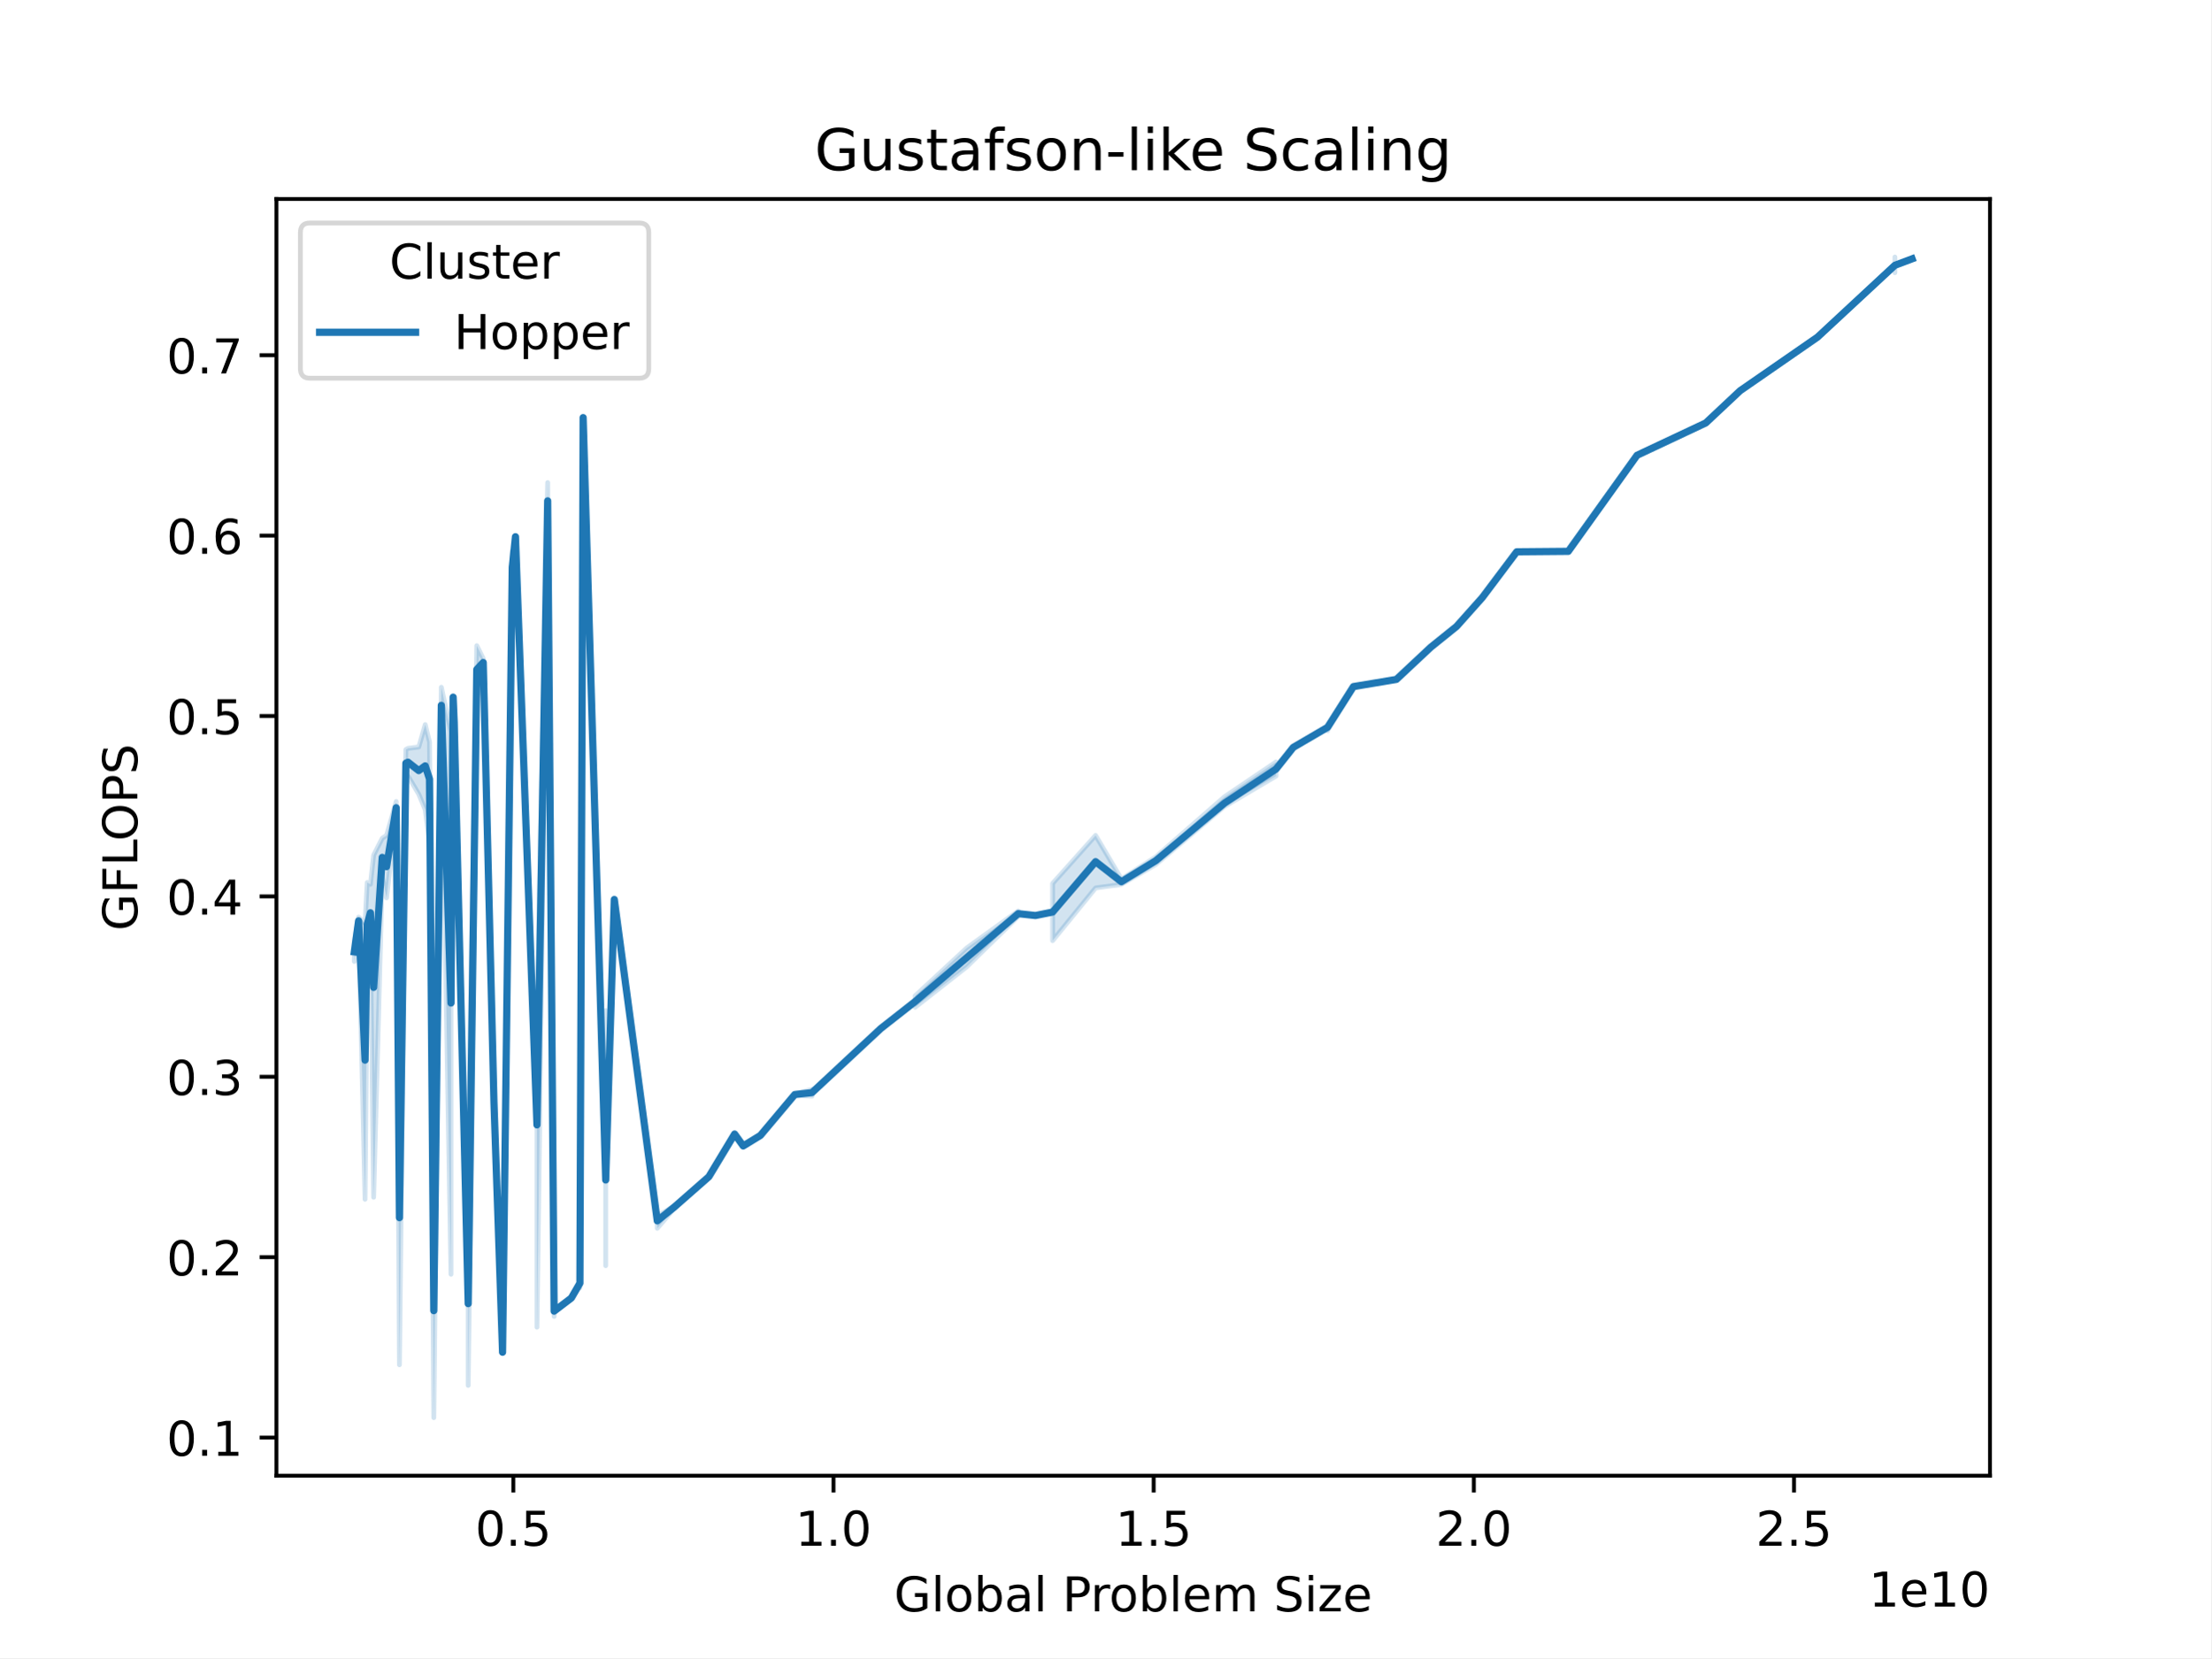
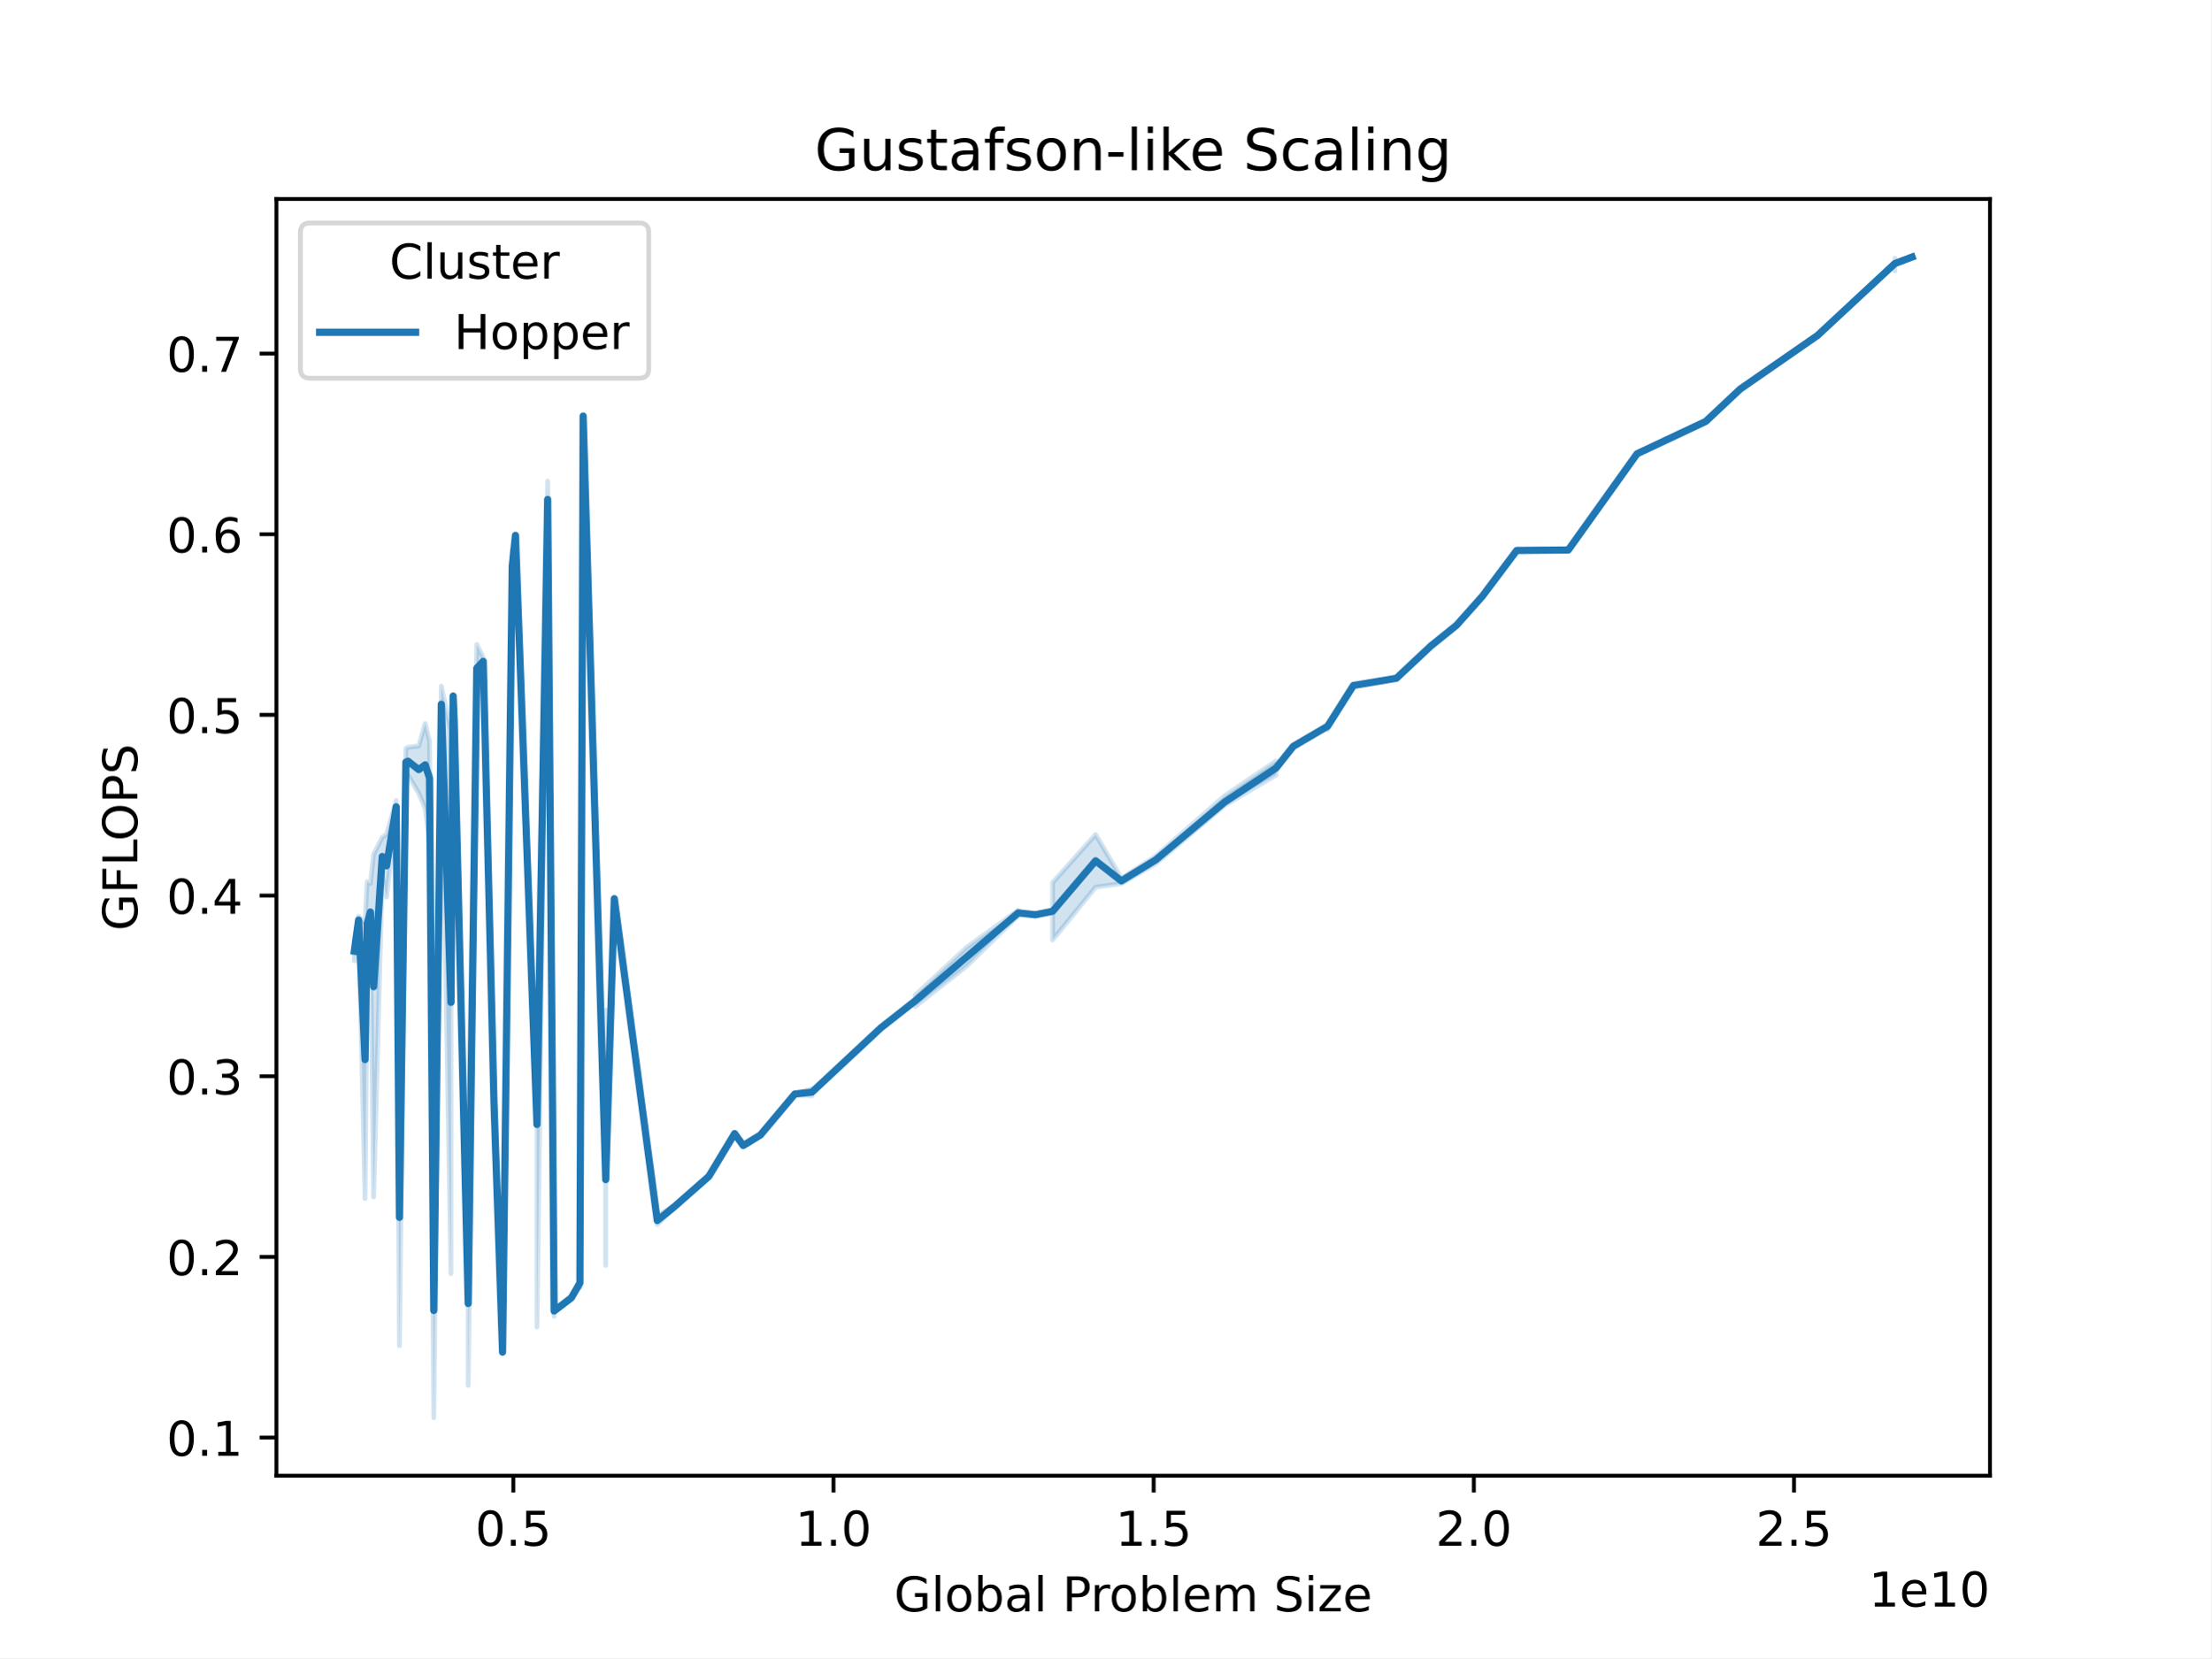
<svg xmlns="http://www.w3.org/2000/svg" xmlns:xlink="http://www.w3.org/1999/xlink" width="460.8pt" height="345.6pt" viewBox="0 0 460.8 345.6" version="1.1">
  <defs>
    <style type="text/css">*{stroke-linejoin: round; stroke-linecap: butt}</style>
  </defs>
  <g id="figure_1">
    <g id="patch_1">
      <path d="M 0 345.6  L 460.8 345.6  L 460.8 0  L 0 0  z " style="fill: #ffffff" />
    </g>
    <g id="axes_1">
      <g id="patch_2">
        <path d="M 57.6 307.584  L 414.72 307.584  L 414.72 41.472  L 57.6 41.472  z " style="fill: #ffffff" />
      </g>
      <g id="PolyCollection_1">
-         <path d="M 73.833 196.415  L 73.833 200.394  L 74.728 192.706  L 76.072 249.976  L 76.52 203.042  L 77.191 196.21  L 77.863 249.546  L 79.654 182.811  L 80.55 187.137  L 82.565 169.666  L 83.237 284.464  L 84.58 162.984  L 85.028 161.759  L 87.267 165.538  L 88.61 168.766  L 89.506 175.615  L 90.401 295.488  L 91.969 150.775  L 93.984 265.597  L 93.984 152.588  L 93.984 152.588  L 91.969 143.237  L 90.401 250.877  L 89.506 154.646  L 88.61 151.024  L 87.267 155.697  L 85.028 155.972  L 84.58 156.225  L 83.237 219.379  L 82.565 167.052  L 80.55 174.141  L 79.654 174.713  L 77.863 178.232  L 77.191 184.301  L 76.52 183.948  L 76.072 192.428  L 74.728 191.152  L 73.833 196.415  z " clip-path="url(#p937162f4b6)" style="fill: #1f77b4; fill-opacity: 0.2; stroke: #1f77b4; stroke-opacity: 0.2" />
-         <path d="M 97.566 238.352  L 97.566 288.769  L 99.357 145.622  L 100.701 138.901  L 100.701 137.264  L 100.701 137.264  L 99.357 134.578  L 97.566 238.352  z " clip-path="url(#p937162f4b6)" style="fill: #1f77b4; fill-opacity: 0.2; stroke: #1f77b4; stroke-opacity: 0.2" />
-         <path d="M 104.731 281.649  L 104.731 282.131  L 106.746 121.611  L 106.746 114.889  L 106.746 114.889  L 104.731 281.649  z " clip-path="url(#p937162f4b6)" style="fill: #1f77b4; fill-opacity: 0.2; stroke: #1f77b4; stroke-opacity: 0.2" />
-         <path d="M 111.896 213.106  L 111.896 276.628  L 114.135 108.202  L 115.478 274.396  L 115.478 272.637  L 115.478 272.637  L 114.135 100.578  L 111.896 213.106  z " clip-path="url(#p937162f4b6)" style="fill: #1f77b4; fill-opacity: 0.2; stroke: #1f77b4; stroke-opacity: 0.2" />
-         <path d="M 120.852 266.441  L 120.852 268.447  L 120.852 266.441  L 120.852 266.441  z " clip-path="url(#p937162f4b6)" style="fill: #1f77b4; fill-opacity: 0.2; stroke: #1f77b4; stroke-opacity: 0.2" />
-         <path d="M 126.225 210.643  L 126.225 263.807  L 126.225 210.643  L 126.225 210.643  z " clip-path="url(#p937162f4b6)" style="fill: #1f77b4; fill-opacity: 0.2; stroke: #1f77b4; stroke-opacity: 0.2" />
-         <path d="M 136.972 253.467  L 136.972 256.016  L 140.555 251.814  L 147.72 245.361  L 147.72 245.185  L 147.72 245.185  L 140.555 251.314  L 136.972 253.467  z " clip-path="url(#p937162f4b6)" style="fill: #1f77b4; fill-opacity: 0.2; stroke: #1f77b4; stroke-opacity: 0.2" />
-         <path d="M 154.884 238.673  L 154.884 239.036  L 154.884 238.673  L 154.884 238.673  z " clip-path="url(#p937162f4b6)" style="fill: #1f77b4; fill-opacity: 0.2; stroke: #1f77b4; stroke-opacity: 0.2" />
-         <path d="M 165.632 227.981  L 165.632 228.293  L 169.214 228.492  L 169.214 227.068  L 169.214 227.068  L 165.632 227.981  z " clip-path="url(#p937162f4b6)" style="fill: #1f77b4; fill-opacity: 0.2; stroke: #1f77b4; stroke-opacity: 0.2" />
-         <path d="M 190.708 207.572  L 190.708 209.948  L 201.456 201.525  L 212.203 191.007  L 212.203 189.862  L 212.203 189.862  L 201.456 197.602  L 190.708 207.572  z " clip-path="url(#p937162f4b6)" style="fill: #1f77b4; fill-opacity: 0.2; stroke: #1f77b4; stroke-opacity: 0.2" />
-         <path d="M 219.368 184.135  L 219.368 196.066  L 228.324 185.07  L 233.697 184.347  L 240.862 180.189  L 255.191 168.09  L 265.939 161.751  L 265.939 158.813  L 265.939 158.813  L 255.191 166.073  L 240.862 178.612  L 233.697 183.211  L 228.324 174.126  L 219.368 184.135  z " clip-path="url(#p937162f4b6)" style="fill: #1f77b4; fill-opacity: 0.2; stroke: #1f77b4; stroke-opacity: 0.2" />
-         <path d="M 276.686 151.118  L 276.686 152.337  L 276.686 151.118  L 276.686 151.118  z " clip-path="url(#p937162f4b6)" style="fill: #1f77b4; fill-opacity: 0.2; stroke: #1f77b4; stroke-opacity: 0.2" />
-         <path d="M 394.905 53.568  L 394.905 56.839  L 394.905 53.568  L 394.905 53.568  z " clip-path="url(#p937162f4b6)" style="fill: #1f77b4; fill-opacity: 0.2; stroke: #1f77b4; stroke-opacity: 0.2" />
+         <path d="M 73.833 196.262  L 73.833 200.247  L 74.728 192.547  L 76.072 249.817  L 76.52 202.899  L 77.191 196.057  L 77.863 249.474  L 79.654 182.637  L 80.55 186.97  L 82.565 169.472  L 83.237 280.492  L 84.58 162.78  L 85.028 161.552  L 87.267 165.337  L 88.61 168.57  L 89.506 175.429  L 90.401 295.488  L 91.969 150.552  L 93.984 265.488  L 93.984 152.368  L 93.984 152.368  L 91.969 143.002  L 90.401 250.808  L 89.506 154.429  L 88.61 150.801  L 87.267 155.481  L 85.028 155.756  L 84.58 156.011  L 83.237 217.171  L 82.565 166.853  L 80.55 173.953  L 79.654 174.526  L 77.863 178.051  L 77.191 184.129  L 76.52 183.775  L 76.072 192.273  L 74.728 190.991  L 73.833 196.262  z " clip-path="url(#pe0aa3a42c4)" style="fill: #1f77b4; fill-opacity: 0.2; stroke: #1f77b4; stroke-opacity: 0.2" />
+         <path d="M 97.566 238.264  L 97.566 288.758  L 99.357 145.39  L 100.701 138.659  L 100.701 137.02  L 100.701 137.02  L 99.357 134.33  L 97.566 238.264  z " clip-path="url(#pe0aa3a42c4)" style="fill: #1f77b4; fill-opacity: 0.2; stroke: #1f77b4; stroke-opacity: 0.2" />
+         <path d="M 104.731 281.632  L 104.731 282.111  L 106.746 121.343  L 106.746 114.609  L 106.746 114.609  L 104.731 281.632  z " clip-path="url(#pe0aa3a42c4)" style="fill: #1f77b4; fill-opacity: 0.2; stroke: #1f77b4; stroke-opacity: 0.2" />
+         <path d="M 111.896 212.979  L 111.896 276.599  L 114.135 107.913  L 115.478 274.363  L 115.478 272.601  L 115.478 272.601  L 114.135 100.276  L 111.896 212.979  z " clip-path="url(#pe0aa3a42c4)" style="fill: #1f77b4; fill-opacity: 0.2; stroke: #1f77b4; stroke-opacity: 0.2" />
+         <path d="M 120.852 266.396  L 120.852 268.405  L 120.852 266.396  L 120.852 266.396  z " clip-path="url(#pe0aa3a42c4)" style="fill: #1f77b4; fill-opacity: 0.2; stroke: #1f77b4; stroke-opacity: 0.2" />
+         <path d="M 126.225 210.512  L 126.225 263.758  L 126.225 210.512  L 126.225 210.512  z " clip-path="url(#pe0aa3a42c4)" style="fill: #1f77b4; fill-opacity: 0.2; stroke: #1f77b4; stroke-opacity: 0.2" />
+         <path d="M 136.972 253.402  L 136.972 255.249  L 140.555 251.747  L 147.72 245.283  L 147.72 245.107  L 147.72 245.107  L 140.555 251.246  L 136.972 253.402  z " clip-path="url(#pe0aa3a42c4)" style="fill: #1f77b4; fill-opacity: 0.2; stroke: #1f77b4; stroke-opacity: 0.2" />
+         <path d="M 154.884 238.585  L 154.884 238.949  L 154.884 238.585  L 154.884 238.585  z " clip-path="url(#pe0aa3a42c4)" style="fill: #1f77b4; fill-opacity: 0.2; stroke: #1f77b4; stroke-opacity: 0.2" />
+         <path d="M 165.632 227.876  L 165.632 228.189  L 169.214 228.415  L 169.214 226.939  L 169.214 226.939  L 165.632 227.876  z " clip-path="url(#pe0aa3a42c4)" style="fill: #1f77b4; fill-opacity: 0.2; stroke: #1f77b4; stroke-opacity: 0.2" />
+         <path d="M 190.708 207.436  L 190.708 209.816  L 201.456 201.379  L 212.203 190.845  L 212.203 189.699  L 212.203 189.699  L 201.456 197.451  L 190.708 207.436  z " clip-path="url(#pe0aa3a42c4)" style="fill: #1f77b4; fill-opacity: 0.2; stroke: #1f77b4; stroke-opacity: 0.2" />
+         <path d="M 219.368 183.963  L 219.368 195.913  L 228.324 184.899  L 233.697 184.175  L 240.862 180.011  L 255.191 167.893  L 265.939 161.545  L 265.939 158.602  L 265.939 158.602  L 255.191 165.873  L 240.862 178.431  L 233.697 183.037  L 228.324 173.938  L 219.368 183.963  z " clip-path="url(#pe0aa3a42c4)" style="fill: #1f77b4; fill-opacity: 0.2; stroke: #1f77b4; stroke-opacity: 0.2" />
+         <path d="M 276.686 150.895  L 276.686 152.116  L 276.686 150.895  L 276.686 150.895  z " clip-path="url(#pe0aa3a42c4)" style="fill: #1f77b4; fill-opacity: 0.2; stroke: #1f77b4; stroke-opacity: 0.2" />
+         <path d="M 394.905 53.81  L 394.905 56.47  L 394.905 53.81  L 394.905 53.81  z " clip-path="url(#pe0aa3a42c4)" style="fill: #1f77b4; fill-opacity: 0.2; stroke: #1f77b4; stroke-opacity: 0.2" />
      </g>
      <g id="matplotlib.axis_1">
        <g id="xtick_1">
          <g id="line2d_1">
            <defs>
-               <path id="m2876dae32e" d="M 0 0  L 0 3.5  " style="stroke: #000000; stroke-width: 0.8" />
-             </defs>
-             <g>
-               <use xlink:href="#m2876dae32e" x="106.975" y="307.584" style="stroke: #000000; stroke-width: 0.8" />
+               <path id="m871471ef81" d="M 0 0  L 0 3.5  " style="stroke: #000000; stroke-width: 0.8" />
+             </defs>
+             <g>
+               <use xlink:href="#m871471ef81" x="106.975" y="307.584" style="stroke: #000000; stroke-width: 0.8" />
            </g>
          </g>
          <g id="text_1">
            <g transform="translate(99.02352 322.1824)scale(0.1 -0.1)">
              <defs>
                <path id="DejaVuSans-30" d="M 2034 4250  Q 1547 4250 1301 3770  Q 1056 3291 1056 2328  Q 1056 1369 1301 889  Q 1547 409 2034 409  Q 2525 409 2770 889  Q 3016 1369 3016 2328  Q 3016 3291 2770 3770  Q 2525 4250 2034 4250  z M 2034 4750  Q 2819 4750 3233 4129  Q 3647 3509 3647 2328  Q 3647 1150 3233 529  Q 2819 -91 2034 -91  Q 1250 -91 836 529  Q 422 1150 422 2328  Q 422 3509 836 4129  Q 1250 4750 2034 4750  z " transform="scale(0.015625)" />
                <path id="DejaVuSans-2e" d="M 684 794  L 1344 794  L 1344 0  L 684 0  L 684 794  z " transform="scale(0.015625)" />
                <path id="DejaVuSans-35" d="M 691 4666  L 3169 4666  L 3169 4134  L 1269 4134  L 1269 2991  Q 1406 3038 1543 3061  Q 1681 3084 1819 3084  Q 2600 3084 3056 2656  Q 3513 2228 3513 1497  Q 3513 744 3044 326  Q 2575 -91 1722 -91  Q 1428 -91 1123 -41  Q 819 9 494 109  L 494 744  Q 775 591 1075 516  Q 1375 441 1709 441  Q 2250 441 2565 725  Q 2881 1009 2881 1497  Q 2881 1984 2565 2268  Q 2250 2553 1709 2553  Q 1456 2553 1204 2497  Q 953 2441 691 2322  L 691 4666  z " transform="scale(0.015625)" />
              </defs>
              <use xlink:href="#DejaVuSans-30" />
              <use xlink:href="#DejaVuSans-2e" x="63.623" />
              <use xlink:href="#DejaVuSans-35" x="95.41" />
            </g>
          </g>
        </g>
        <g id="xtick_2">
          <g id="line2d_2">
            <g>
-               <use xlink:href="#m2876dae32e" x="173.702" y="307.584" style="stroke: #000000; stroke-width: 0.8" />
+               <use xlink:href="#m871471ef81" x="173.702" y="307.584" style="stroke: #000000; stroke-width: 0.8" />
            </g>
          </g>
          <g id="text_2">
            <g transform="translate(165.7508 322.1824)scale(0.1 -0.1)">
              <defs>
                <path id="DejaVuSans-31" d="M 794 531  L 1825 531  L 1825 4091  L 703 3866  L 703 4441  L 1819 4666  L 2450 4666  L 2450 531  L 3481 531  L 3481 0  L 794 0  L 794 531  z " transform="scale(0.015625)" />
              </defs>
              <use xlink:href="#DejaVuSans-31" />
              <use xlink:href="#DejaVuSans-2e" x="63.623" />
              <use xlink:href="#DejaVuSans-30" x="95.41" />
            </g>
          </g>
        </g>
        <g id="xtick_3">
          <g id="line2d_3">
            <g>
-               <use xlink:href="#m2876dae32e" x="240.43" y="307.584" style="stroke: #000000; stroke-width: 0.8" />
+               <use xlink:href="#m871471ef81" x="240.43" y="307.584" style="stroke: #000000; stroke-width: 0.8" />
            </g>
          </g>
          <g id="text_3">
            <g transform="translate(232.4781 322.1824)scale(0.1 -0.1)">
              <use xlink:href="#DejaVuSans-31" />
              <use xlink:href="#DejaVuSans-2e" x="63.623" />
              <use xlink:href="#DejaVuSans-35" x="95.41" />
            </g>
          </g>
        </g>
        <g id="xtick_4">
          <g id="line2d_4">
            <g>
-               <use xlink:href="#m2876dae32e" x="307.157" y="307.584" style="stroke: #000000; stroke-width: 0.8" />
+               <use xlink:href="#m871471ef81" x="307.157" y="307.584" style="stroke: #000000; stroke-width: 0.8" />
            </g>
          </g>
          <g id="text_4">
            <g transform="translate(299.2054 322.1824)scale(0.1 -0.1)">
              <defs>
                <path id="DejaVuSans-32" d="M 1228 531  L 3431 531  L 3431 0  L 469 0  L 469 531  Q 828 903 1448 1529  Q 2069 2156 2228 2338  Q 2531 2678 2651 2914  Q 2772 3150 2772 3378  Q 2772 3750 2511 3984  Q 2250 4219 1831 4219  Q 1534 4219 1204 4116  Q 875 4013 500 3803  L 500 4441  Q 881 4594 1212 4672  Q 1544 4750 1819 4750  Q 2544 4750 2975 4387  Q 3406 4025 3406 3419  Q 3406 3131 3298 2873  Q 3191 2616 2906 2266  Q 2828 2175 2409 1742  Q 1991 1309 1228 531  z " transform="scale(0.015625)" />
              </defs>
              <use xlink:href="#DejaVuSans-32" />
              <use xlink:href="#DejaVuSans-2e" x="63.623" />
              <use xlink:href="#DejaVuSans-30" x="95.41" />
            </g>
          </g>
        </g>
        <g id="xtick_5">
          <g id="line2d_5">
            <g>
-               <use xlink:href="#m2876dae32e" x="373.884" y="307.584" style="stroke: #000000; stroke-width: 0.8" />
+               <use xlink:href="#m871471ef81" x="373.884" y="307.584" style="stroke: #000000; stroke-width: 0.8" />
            </g>
          </g>
          <g id="text_5">
            <g transform="translate(365.9327 322.1824)scale(0.1 -0.1)">
              <use xlink:href="#DejaVuSans-32" />
              <use xlink:href="#DejaVuSans-2e" x="63.623" />
              <use xlink:href="#DejaVuSans-35" x="95.41" />
            </g>
          </g>
        </g>
        <g id="text_6">
          <g transform="translate(186.328 335.8606)scale(0.1 -0.1)">
            <defs>
              <path id="DejaVuSans-47" d="M 3809 666  L 3809 1919  L 2778 1919  L 2778 2438  L 4434 2438  L 4434 434  Q 4069 175 3628 42  Q 3188 -91 2688 -91  Q 1594 -91 976 548  Q 359 1188 359 2328  Q 359 3472 976 4111  Q 1594 4750 2688 4750  Q 3144 4750 3555 4637  Q 3966 4525 4313 4306  L 4313 3634  Q 3963 3931 3569 4081  Q 3175 4231 2741 4231  Q 1884 4231 1454 3753  Q 1025 3275 1025 2328  Q 1025 1384 1454 906  Q 1884 428 2741 428  Q 3075 428 3337 486  Q 3600 544 3809 666  z " transform="scale(0.015625)" />
              <path id="DejaVuSans-6c" d="M 603 4863  L 1178 4863  L 1178 0  L 603 0  L 603 4863  z " transform="scale(0.015625)" />
              <path id="DejaVuSans-6f" d="M 1959 3097  Q 1497 3097 1228 2736  Q 959 2375 959 1747  Q 959 1119 1226 758  Q 1494 397 1959 397  Q 2419 397 2687 759  Q 2956 1122 2956 1747  Q 2956 2369 2687 2733  Q 2419 3097 1959 3097  z M 1959 3584  Q 2709 3584 3137 3096  Q 3566 2609 3566 1747  Q 3566 888 3137 398  Q 2709 -91 1959 -91  Q 1206 -91 779 398  Q 353 888 353 1747  Q 353 2609 779 3096  Q 1206 3584 1959 3584  z " transform="scale(0.015625)" />
              <path id="DejaVuSans-62" d="M 3116 1747  Q 3116 2381 2855 2742  Q 2594 3103 2138 3103  Q 1681 3103 1420 2742  Q 1159 2381 1159 1747  Q 1159 1113 1420 752  Q 1681 391 2138 391  Q 2594 391 2855 752  Q 3116 1113 3116 1747  z M 1159 2969  Q 1341 3281 1617 3432  Q 1894 3584 2278 3584  Q 2916 3584 3314 3078  Q 3713 2572 3713 1747  Q 3713 922 3314 415  Q 2916 -91 2278 -91  Q 1894 -91 1617 61  Q 1341 213 1159 525  L 1159 0  L 581 0  L 581 4863  L 1159 4863  L 1159 2969  z " transform="scale(0.015625)" />
              <path id="DejaVuSans-61" d="M 2194 1759  Q 1497 1759 1228 1600  Q 959 1441 959 1056  Q 959 750 1161 570  Q 1363 391 1709 391  Q 2188 391 2477 730  Q 2766 1069 2766 1631  L 2766 1759  L 2194 1759  z M 3341 1997  L 3341 0  L 2766 0  L 2766 531  Q 2569 213 2275 61  Q 1981 -91 1556 -91  Q 1019 -91 701 211  Q 384 513 384 1019  Q 384 1609 779 1909  Q 1175 2209 1959 2209  L 2766 2209  L 2766 2266  Q 2766 2663 2505 2880  Q 2244 3097 1772 3097  Q 1472 3097 1187 3025  Q 903 2953 641 2809  L 641 3341  Q 956 3463 1253 3523  Q 1550 3584 1831 3584  Q 2591 3584 2966 3190  Q 3341 2797 3341 1997  z " transform="scale(0.015625)" />
              <path id="DejaVuSans-20" transform="scale(0.015625)" />
              <path id="DejaVuSans-50" d="M 1259 4147  L 1259 2394  L 2053 2394  Q 2494 2394 2734 2622  Q 2975 2850 2975 3272  Q 2975 3691 2734 3919  Q 2494 4147 2053 4147  L 1259 4147  z M 628 4666  L 2053 4666  Q 2838 4666 3239 4311  Q 3641 3956 3641 3272  Q 3641 2581 3239 2228  Q 2838 1875 2053 1875  L 1259 1875  L 1259 0  L 628 0  L 628 4666  z " transform="scale(0.015625)" />
              <path id="DejaVuSans-72" d="M 2631 2963  Q 2534 3019 2420 3045  Q 2306 3072 2169 3072  Q 1681 3072 1420 2755  Q 1159 2438 1159 1844  L 1159 0  L 581 0  L 581 3500  L 1159 3500  L 1159 2956  Q 1341 3275 1631 3429  Q 1922 3584 2338 3584  Q 2397 3584 2469 3576  Q 2541 3569 2628 3553  L 2631 2963  z " transform="scale(0.015625)" />
              <path id="DejaVuSans-65" d="M 3597 1894  L 3597 1613  L 953 1613  Q 991 1019 1311 708  Q 1631 397 2203 397  Q 2534 397 2845 478  Q 3156 559 3463 722  L 3463 178  Q 3153 47 2828 -22  Q 2503 -91 2169 -91  Q 1331 -91 842 396  Q 353 884 353 1716  Q 353 2575 817 3079  Q 1281 3584 2069 3584  Q 2775 3584 3186 3129  Q 3597 2675 3597 1894  z M 3022 2063  Q 3016 2534 2758 2815  Q 2500 3097 2075 3097  Q 1594 3097 1305 2825  Q 1016 2553 972 2059  L 3022 2063  z " transform="scale(0.015625)" />
              <path id="DejaVuSans-6d" d="M 3328 2828  Q 3544 3216 3844 3400  Q 4144 3584 4550 3584  Q 5097 3584 5394 3201  Q 5691 2819 5691 2113  L 5691 0  L 5113 0  L 5113 2094  Q 5113 2597 4934 2840  Q 4756 3084 4391 3084  Q 3944 3084 3684 2787  Q 3425 2491 3425 1978  L 3425 0  L 2847 0  L 2847 2094  Q 2847 2600 2669 2842  Q 2491 3084 2119 3084  Q 1678 3084 1418 2786  Q 1159 2488 1159 1978  L 1159 0  L 581 0  L 581 3500  L 1159 3500  L 1159 2956  Q 1356 3278 1631 3431  Q 1906 3584 2284 3584  Q 2666 3584 2933 3390  Q 3200 3197 3328 2828  z " transform="scale(0.015625)" />
              <path id="DejaVuSans-53" d="M 3425 4513  L 3425 3897  Q 3066 4069 2747 4153  Q 2428 4238 2131 4238  Q 1616 4238 1336 4038  Q 1056 3838 1056 3469  Q 1056 3159 1242 3001  Q 1428 2844 1947 2747  L 2328 2669  Q 3034 2534 3370 2195  Q 3706 1856 3706 1288  Q 3706 609 3251 259  Q 2797 -91 1919 -91  Q 1588 -91 1214 -16  Q 841 59 441 206  L 441 856  Q 825 641 1194 531  Q 1563 422 1919 422  Q 2459 422 2753 634  Q 3047 847 3047 1241  Q 3047 1584 2836 1778  Q 2625 1972 2144 2069  L 1759 2144  Q 1053 2284 737 2584  Q 422 2884 422 3419  Q 422 4038 858 4394  Q 1294 4750 2059 4750  Q 2388 4750 2728 4690  Q 3069 4631 3425 4513  z " transform="scale(0.015625)" />
              <path id="DejaVuSans-69" d="M 603 3500  L 1178 3500  L 1178 0  L 603 0  L 603 3500  z M 603 4863  L 1178 4863  L 1178 4134  L 603 4134  L 603 4863  z " transform="scale(0.015625)" />
              <path id="DejaVuSans-7a" d="M 353 3500  L 3084 3500  L 3084 2975  L 922 459  L 3084 459  L 3084 0  L 275 0  L 275 525  L 2438 3041  L 353 3041  L 353 3500  z " transform="scale(0.015625)" />
            </defs>
            <use xlink:href="#DejaVuSans-47" />
            <use xlink:href="#DejaVuSans-6c" x="77.49" />
            <use xlink:href="#DejaVuSans-6f" x="105.273" />
            <use xlink:href="#DejaVuSans-62" x="166.455" />
            <use xlink:href="#DejaVuSans-61" x="229.932" />
            <use xlink:href="#DejaVuSans-6c" x="291.211" />
            <use xlink:href="#DejaVuSans-20" x="318.994" />
            <use xlink:href="#DejaVuSans-50" x="350.781" />
            <use xlink:href="#DejaVuSans-72" x="409.334" />
            <use xlink:href="#DejaVuSans-6f" x="448.197" />
            <use xlink:href="#DejaVuSans-62" x="509.379" />
            <use xlink:href="#DejaVuSans-6c" x="572.855" />
            <use xlink:href="#DejaVuSans-65" x="600.639" />
            <use xlink:href="#DejaVuSans-6d" x="662.162" />
            <use xlink:href="#DejaVuSans-20" x="759.574" />
            <use xlink:href="#DejaVuSans-53" x="791.361" />
            <use xlink:href="#DejaVuSans-69" x="854.838" />
            <use xlink:href="#DejaVuSans-7a" x="882.621" />
            <use xlink:href="#DejaVuSans-65" x="935.111" />
          </g>
        </g>
        <g id="text_7">
          <g transform="translate(389.4794 334.8606)scale(0.1 -0.1)">
            <use xlink:href="#DejaVuSans-31" />
            <use xlink:href="#DejaVuSans-65" x="63.623" />
            <use xlink:href="#DejaVuSans-31" x="125.146" />
            <use xlink:href="#DejaVuSans-30" x="188.77" />
          </g>
        </g>
      </g>
      <g id="matplotlib.axis_2">
        <g id="ytick_1">
          <g id="line2d_6">
            <defs>
-               <path id="mb231388ae1" d="M 0 0  L -3.5 0  " style="stroke: #000000; stroke-width: 0.8" />
-             </defs>
-             <g>
-               <use xlink:href="#mb231388ae1" x="57.6" y="299.635" style="stroke: #000000; stroke-width: 0.8" />
+               <path id="mf27cfc299a" d="M 0 0  L -3.5 0  " style="stroke: #000000; stroke-width: 0.8" />
+             </defs>
+             <g>
+               <use xlink:href="#mf27cfc299a" x="57.6" y="299.641" style="stroke: #000000; stroke-width: 0.8" />
            </g>
          </g>
          <g id="text_8">
-             <g transform="translate(34.69687 303.4339)scale(0.1 -0.1)">
+             <g transform="translate(34.69687 303.4403)scale(0.1 -0.1)">
              <use xlink:href="#DejaVuSans-30" />
              <use xlink:href="#DejaVuSans-2e" x="63.623" />
              <use xlink:href="#DejaVuSans-31" x="95.41" />
            </g>
          </g>
        </g>
        <g id="ytick_2">
          <g id="line2d_7">
            <g>
-               <use xlink:href="#mb231388ae1" x="57.6" y="262.033" style="stroke: #000000; stroke-width: 0.8" />
+               <use xlink:href="#mf27cfc299a" x="57.6" y="261.982" style="stroke: #000000; stroke-width: 0.8" />
            </g>
          </g>
          <g id="text_9">
-             <g transform="translate(34.69687 265.8326)scale(0.1 -0.1)">
+             <g transform="translate(34.69687 265.7809)scale(0.1 -0.1)">
              <use xlink:href="#DejaVuSans-30" />
              <use xlink:href="#DejaVuSans-2e" x="63.623" />
              <use xlink:href="#DejaVuSans-32" x="95.41" />
            </g>
          </g>
        </g>
        <g id="ytick_3">
          <g id="line2d_8">
            <g>
-               <use xlink:href="#mb231388ae1" x="57.6" y="224.432" style="stroke: #000000; stroke-width: 0.8" />
+               <use xlink:href="#mf27cfc299a" x="57.6" y="224.322" style="stroke: #000000; stroke-width: 0.8" />
            </g>
          </g>
          <g id="text_10">
-             <g transform="translate(34.69687 228.2313)scale(0.1 -0.1)">
+             <g transform="translate(34.69687 228.1215)scale(0.1 -0.1)">
              <defs>
                <path id="DejaVuSans-33" d="M 2597 2516  Q 3050 2419 3304 2112  Q 3559 1806 3559 1356  Q 3559 666 3084 287  Q 2609 -91 1734 -91  Q 1441 -91 1130 -33  Q 819 25 488 141  L 488 750  Q 750 597 1062 519  Q 1375 441 1716 441  Q 2309 441 2620 675  Q 2931 909 2931 1356  Q 2931 1769 2642 2001  Q 2353 2234 1838 2234  L 1294 2234  L 1294 2753  L 1863 2753  Q 2328 2753 2575 2939  Q 2822 3125 2822 3475  Q 2822 3834 2567 4026  Q 2313 4219 1838 4219  Q 1578 4219 1281 4162  Q 984 4106 628 3988  L 628 4550  Q 988 4650 1302 4700  Q 1616 4750 1894 4750  Q 2613 4750 3031 4423  Q 3450 4097 3450 3541  Q 3450 3153 3228 2886  Q 3006 2619 2597 2516  z " transform="scale(0.015625)" />
              </defs>
              <use xlink:href="#DejaVuSans-30" />
              <use xlink:href="#DejaVuSans-2e" x="63.623" />
              <use xlink:href="#DejaVuSans-33" x="95.41" />
            </g>
          </g>
        </g>
        <g id="ytick_4">
          <g id="line2d_9">
            <g>
-               <use xlink:href="#mb231388ae1" x="57.6" y="186.831" style="stroke: #000000; stroke-width: 0.8" />
+               <use xlink:href="#mf27cfc299a" x="57.6" y="186.663" style="stroke: #000000; stroke-width: 0.8" />
            </g>
          </g>
          <g id="text_11">
-             <g transform="translate(34.69687 190.63)scale(0.1 -0.1)">
+             <g transform="translate(34.69687 190.462)scale(0.1 -0.1)">
              <defs>
                <path id="DejaVuSans-34" d="M 2419 4116  L 825 1625  L 2419 1625  L 2419 4116  z M 2253 4666  L 3047 4666  L 3047 1625  L 3713 1625  L 3713 1100  L 3047 1100  L 3047 0  L 2419 0  L 2419 1100  L 313 1100  L 313 1709  L 2253 4666  z " transform="scale(0.015625)" />
              </defs>
              <use xlink:href="#DejaVuSans-30" />
              <use xlink:href="#DejaVuSans-2e" x="63.623" />
              <use xlink:href="#DejaVuSans-34" x="95.41" />
            </g>
          </g>
        </g>
        <g id="ytick_5">
          <g id="line2d_10">
            <g>
-               <use xlink:href="#mb231388ae1" x="57.6" y="149.229" style="stroke: #000000; stroke-width: 0.8" />
+               <use xlink:href="#mf27cfc299a" x="57.6" y="149.003" style="stroke: #000000; stroke-width: 0.8" />
            </g>
          </g>
          <g id="text_12">
-             <g transform="translate(34.69687 153.0287)scale(0.1 -0.1)">
+             <g transform="translate(34.69687 152.8026)scale(0.1 -0.1)">
              <use xlink:href="#DejaVuSans-30" />
              <use xlink:href="#DejaVuSans-2e" x="63.623" />
              <use xlink:href="#DejaVuSans-35" x="95.41" />
            </g>
          </g>
        </g>
        <g id="ytick_6">
          <g id="line2d_11">
            <g>
-               <use xlink:href="#mb231388ae1" x="57.6" y="111.628" style="stroke: #000000; stroke-width: 0.8" />
+               <use xlink:href="#mf27cfc299a" x="57.6" y="111.344" style="stroke: #000000; stroke-width: 0.8" />
            </g>
          </g>
          <g id="text_13">
-             <g transform="translate(34.69687 115.4274)scale(0.1 -0.1)">
+             <g transform="translate(34.69687 115.1432)scale(0.1 -0.1)">
              <defs>
                <path id="DejaVuSans-36" d="M 2113 2584  Q 1688 2584 1439 2293  Q 1191 2003 1191 1497  Q 1191 994 1439 701  Q 1688 409 2113 409  Q 2538 409 2786 701  Q 3034 994 3034 1497  Q 3034 2003 2786 2293  Q 2538 2584 2113 2584  z M 3366 4563  L 3366 3988  Q 3128 4100 2886 4159  Q 2644 4219 2406 4219  Q 1781 4219 1451 3797  Q 1122 3375 1075 2522  Q 1259 2794 1537 2939  Q 1816 3084 2150 3084  Q 2853 3084 3261 2657  Q 3669 2231 3669 1497  Q 3669 778 3244 343  Q 2819 -91 2113 -91  Q 1303 -91 875 529  Q 447 1150 447 2328  Q 447 3434 972 4092  Q 1497 4750 2381 4750  Q 2619 4750 2861 4703  Q 3103 4656 3366 4563  z " transform="scale(0.015625)" />
              </defs>
              <use xlink:href="#DejaVuSans-30" />
              <use xlink:href="#DejaVuSans-2e" x="63.623" />
              <use xlink:href="#DejaVuSans-36" x="95.41" />
            </g>
          </g>
        </g>
        <g id="ytick_7">
          <g id="line2d_12">
            <g>
-               <use xlink:href="#mb231388ae1" x="57.6" y="74.027" style="stroke: #000000; stroke-width: 0.8" />
+               <use xlink:href="#mf27cfc299a" x="57.6" y="73.685" style="stroke: #000000; stroke-width: 0.8" />
            </g>
          </g>
          <g id="text_14">
-             <g transform="translate(34.69687 77.82609)scale(0.1 -0.1)">
+             <g transform="translate(34.69687 77.48375)scale(0.1 -0.1)">
              <defs>
                <path id="DejaVuSans-37" d="M 525 4666  L 3525 4666  L 3525 4397  L 1831 0  L 1172 0  L 2766 4134  L 525 4134  L 525 4666  z " transform="scale(0.015625)" />
              </defs>
              <use xlink:href="#DejaVuSans-30" />
              <use xlink:href="#DejaVuSans-2e" x="63.623" />
              <use xlink:href="#DejaVuSans-37" x="95.41" />
            </g>
          </g>
        </g>
        <g id="text_15">
          <g transform="translate(28.61719 194.0077)rotate(-90)scale(0.1 -0.1)">
            <defs>
              <path id="DejaVuSans-46" d="M 628 4666  L 3309 4666  L 3309 4134  L 1259 4134  L 1259 2759  L 3109 2759  L 3109 2228  L 1259 2228  L 1259 0  L 628 0  L 628 4666  z " transform="scale(0.015625)" />
              <path id="DejaVuSans-4c" d="M 628 4666  L 1259 4666  L 1259 531  L 3531 531  L 3531 0  L 628 0  L 628 4666  z " transform="scale(0.015625)" />
              <path id="DejaVuSans-4f" d="M 2522 4238  Q 1834 4238 1429 3725  Q 1025 3213 1025 2328  Q 1025 1447 1429 934  Q 1834 422 2522 422  Q 3209 422 3611 934  Q 4013 1447 4013 2328  Q 4013 3213 3611 3725  Q 3209 4238 2522 4238  z M 2522 4750  Q 3503 4750 4090 4092  Q 4678 3434 4678 2328  Q 4678 1225 4090 567  Q 3503 -91 2522 -91  Q 1538 -91 948 565  Q 359 1222 359 2328  Q 359 3434 948 4092  Q 1538 4750 2522 4750  z " transform="scale(0.015625)" />
            </defs>
            <use xlink:href="#DejaVuSans-47" />
            <use xlink:href="#DejaVuSans-46" x="77.49" />
            <use xlink:href="#DejaVuSans-4c" x="135.01" />
            <use xlink:href="#DejaVuSans-4f" x="187.098" />
            <use xlink:href="#DejaVuSans-50" x="265.809" />
            <use xlink:href="#DejaVuSans-53" x="326.111" />
          </g>
        </g>
      </g>
      <g id="line2d_13">
-         <path d="M 73.833 198.404  L 74.728 191.929  L 76.072 220.966  L 76.52 192.681  L 77.191 190.256  L 77.863 205.802  L 79.654 178.702  L 80.55 180.639  L 82.565 168.359  L 83.237 253.803  L 84.58 159.069  L 85.028 158.865  L 87.267 160.618  L 88.61 159.627  L 89.506 162.367  L 90.401 273.183  L 91.969 147.006  L 93.984 209.061  L 94.431 145.304  L 94.655 150.573  L 97.566 271.72  L 99.357 139.544  L 100.701 138.083  L 102.94 229.782  L 104.731 281.845  L 106.746 118.25  L 107.418 111.865  L 111.896 234.463  L 114.135 104.39  L 115.478 273.283  L 119.06 270.556  L 120.852 267.444  L 121.523 87.04  L 126.225 245.944  L 128.016 187.481  L 136.972 254.461  L 140.555 251.564  L 147.72 245.273  L 153.093 236.366  L 154.884 238.855  L 158.467 236.666  L 165.632 228.137  L 169.214 227.743  L 183.544 214.384  L 190.708 208.76  L 201.456 199.604  L 212.203 190.434  L 215.785 190.826  L 219.368 190.101  L 228.324 179.598  L 233.697 183.779  L 240.862 179.4  L 255.191 167.4  L 265.939 160.282  L 269.521 155.772  L 276.686 151.587  L 282.059 143.105  L 291.015 141.608  L 298.18 134.896  L 303.554 130.566  L 308.927 124.539  L 316.092 115.008  L 326.839 114.914  L 341.169 94.887  L 355.499 88.145  L 362.663 81.421  L 378.784 70.26  L 394.905 55.289  L 398.487 53.941  " clip-path="url(#p937162f4b6)" style="fill: none; stroke: #1f77b4; stroke-width: 1.5; stroke-linecap: square" />
+         <path d="M 73.833 198.254  L 74.728 191.769  L 76.072 220.851  L 76.52 192.522  L 77.191 190.093  L 77.863 205.663  L 79.654 178.521  L 80.55 180.461  L 82.565 168.162  L 83.237 253.738  L 84.58 158.858  L 85.028 158.654  L 87.267 160.409  L 88.61 159.417  L 89.506 162.161  L 90.401 273.148  L 91.969 146.777  L 93.984 208.928  L 94.431 145.071  L 94.655 150.349  L 97.566 271.683  L 99.357 139.303  L 100.701 137.839  L 102.94 229.68  L 104.731 281.824  L 106.746 117.976  L 107.418 111.581  L 111.896 234.369  L 114.135 104.095  L 115.478 273.249  L 119.06 270.517  L 120.852 267.401  L 121.523 86.718  L 126.225 245.867  L 128.016 187.314  L 136.972 254.398  L 140.555 251.497  L 147.72 245.195  L 153.093 236.275  L 154.884 238.767  L 158.467 236.575  L 165.632 228.032  L 169.214 227.639  L 183.544 214.259  L 190.708 208.626  L 201.456 199.455  L 212.203 190.272  L 215.785 190.664  L 219.368 189.938  L 228.324 179.418  L 233.697 183.606  L 240.862 179.221  L 255.191 167.202  L 265.939 160.073  L 269.521 155.556  L 276.686 151.364  L 282.059 142.869  L 291.015 141.37  L 298.18 134.648  L 303.554 130.311  L 308.927 124.274  L 316.092 114.729  L 326.839 114.635  L 341.169 94.576  L 355.499 87.825  L 362.663 81.09  L 378.784 69.912  L 394.905 54.918  L 398.487 53.568  " clip-path="url(#pe0aa3a42c4)" style="fill: none; stroke: #1f77b4; stroke-width: 1.5; stroke-linecap: square" />
      </g>
      <g id="line2d_14" />
      <g id="patch_3">
        <path d="M 57.6 307.584  L 57.6 41.472  " style="fill: none; stroke: #000000; stroke-width: 0.8; stroke-linejoin: miter; stroke-linecap: square" />
      </g>
      <g id="patch_4">
        <path d="M 414.72 307.584  L 414.72 41.472  " style="fill: none; stroke: #000000; stroke-width: 0.8; stroke-linejoin: miter; stroke-linecap: square" />
      </g>
      <g id="patch_5">
        <path d="M 57.6 307.584  L 414.72 307.584  " style="fill: none; stroke: #000000; stroke-width: 0.8; stroke-linejoin: miter; stroke-linecap: square" />
      </g>
      <g id="patch_6">
        <path d="M 57.6 41.472  L 414.72 41.472  " style="fill: none; stroke: #000000; stroke-width: 0.8; stroke-linejoin: miter; stroke-linecap: square" />
      </g>
      <g id="text_16">
        <g transform="translate(169.7578 35.472)scale(0.12 -0.12)">
          <defs>
            <path id="DejaVuSans-75" d="M 544 1381  L 544 3500  L 1119 3500  L 1119 1403  Q 1119 906 1312 657  Q 1506 409 1894 409  Q 2359 409 2629 706  Q 2900 1003 2900 1516  L 2900 3500  L 3475 3500  L 3475 0  L 2900 0  L 2900 538  Q 2691 219 2414 64  Q 2138 -91 1772 -91  Q 1169 -91 856 284  Q 544 659 544 1381  z M 1991 3584  L 1991 3584  z " transform="scale(0.015625)" />
            <path id="DejaVuSans-73" d="M 2834 3397  L 2834 2853  Q 2591 2978 2328 3040  Q 2066 3103 1784 3103  Q 1356 3103 1142 2972  Q 928 2841 928 2578  Q 928 2378 1081 2264  Q 1234 2150 1697 2047  L 1894 2003  Q 2506 1872 2764 1633  Q 3022 1394 3022 966  Q 3022 478 2636 193  Q 2250 -91 1575 -91  Q 1294 -91 989 -36  Q 684 19 347 128  L 347 722  Q 666 556 975 473  Q 1284 391 1588 391  Q 1994 391 2212 530  Q 2431 669 2431 922  Q 2431 1156 2273 1281  Q 2116 1406 1581 1522  L 1381 1569  Q 847 1681 609 1914  Q 372 2147 372 2553  Q 372 3047 722 3315  Q 1072 3584 1716 3584  Q 2034 3584 2315 3537  Q 2597 3491 2834 3397  z " transform="scale(0.015625)" />
            <path id="DejaVuSans-74" d="M 1172 4494  L 1172 3500  L 2356 3500  L 2356 3053  L 1172 3053  L 1172 1153  Q 1172 725 1289 603  Q 1406 481 1766 481  L 2356 481  L 2356 0  L 1766 0  Q 1100 0 847 248  Q 594 497 594 1153  L 594 3053  L 172 3053  L 172 3500  L 594 3500  L 594 4494  L 1172 4494  z " transform="scale(0.015625)" />
            <path id="DejaVuSans-66" d="M 2375 4863  L 2375 4384  L 1825 4384  Q 1516 4384 1395 4259  Q 1275 4134 1275 3809  L 1275 3500  L 2222 3500  L 2222 3053  L 1275 3053  L 1275 0  L 697 0  L 697 3053  L 147 3053  L 147 3500  L 697 3500  L 697 3744  Q 697 4328 969 4595  Q 1241 4863 1831 4863  L 2375 4863  z " transform="scale(0.015625)" />
            <path id="DejaVuSans-6e" d="M 3513 2113  L 3513 0  L 2938 0  L 2938 2094  Q 2938 2591 2744 2837  Q 2550 3084 2163 3084  Q 1697 3084 1428 2787  Q 1159 2491 1159 1978  L 1159 0  L 581 0  L 581 3500  L 1159 3500  L 1159 2956  Q 1366 3272 1645 3428  Q 1925 3584 2291 3584  Q 2894 3584 3203 3211  Q 3513 2838 3513 2113  z " transform="scale(0.015625)" />
            <path id="DejaVuSans-2d" d="M 313 2009  L 1997 2009  L 1997 1497  L 313 1497  L 313 2009  z " transform="scale(0.015625)" />
            <path id="DejaVuSans-6b" d="M 581 4863  L 1159 4863  L 1159 1991  L 2875 3500  L 3609 3500  L 1753 1863  L 3688 0  L 2938 0  L 1159 1709  L 1159 0  L 581 0  L 581 4863  z " transform="scale(0.015625)" />
            <path id="DejaVuSans-63" d="M 3122 3366  L 3122 2828  Q 2878 2963 2633 3030  Q 2388 3097 2138 3097  Q 1578 3097 1268 2742  Q 959 2388 959 1747  Q 959 1106 1268 751  Q 1578 397 2138 397  Q 2388 397 2633 464  Q 2878 531 3122 666  L 3122 134  Q 2881 22 2623 -34  Q 2366 -91 2075 -91  Q 1284 -91 818 406  Q 353 903 353 1747  Q 353 2603 823 3093  Q 1294 3584 2113 3584  Q 2378 3584 2631 3529  Q 2884 3475 3122 3366  z " transform="scale(0.015625)" />
            <path id="DejaVuSans-67" d="M 2906 1791  Q 2906 2416 2648 2759  Q 2391 3103 1925 3103  Q 1463 3103 1205 2759  Q 947 2416 947 1791  Q 947 1169 1205 825  Q 1463 481 1925 481  Q 2391 481 2648 825  Q 2906 1169 2906 1791  z M 3481 434  Q 3481 -459 3084 -895  Q 2688 -1331 1869 -1331  Q 1566 -1331 1297 -1286  Q 1028 -1241 775 -1147  L 775 -588  Q 1028 -725 1275 -790  Q 1522 -856 1778 -856  Q 2344 -856 2625 -561  Q 2906 -266 2906 331  L 2906 616  Q 2728 306 2450 153  Q 2172 0 1784 0  Q 1141 0 747 490  Q 353 981 353 1791  Q 353 2603 747 3093  Q 1141 3584 1784 3584  Q 2172 3584 2450 3431  Q 2728 3278 2906 2969  L 2906 3500  L 3481 3500  L 3481 434  z " transform="scale(0.015625)" />
          </defs>
          <use xlink:href="#DejaVuSans-47" />
          <use xlink:href="#DejaVuSans-75" x="77.49" />
          <use xlink:href="#DejaVuSans-73" x="140.869" />
          <use xlink:href="#DejaVuSans-74" x="192.969" />
          <use xlink:href="#DejaVuSans-61" x="232.178" />
          <use xlink:href="#DejaVuSans-66" x="293.457" />
          <use xlink:href="#DejaVuSans-73" x="328.662" />
          <use xlink:href="#DejaVuSans-6f" x="380.762" />
          <use xlink:href="#DejaVuSans-6e" x="441.943" />
          <use xlink:href="#DejaVuSans-2d" x="505.322" />
          <use xlink:href="#DejaVuSans-6c" x="541.406" />
          <use xlink:href="#DejaVuSans-69" x="569.189" />
          <use xlink:href="#DejaVuSans-6b" x="596.973" />
          <use xlink:href="#DejaVuSans-65" x="651.258" />
          <use xlink:href="#DejaVuSans-20" x="712.781" />
          <use xlink:href="#DejaVuSans-53" x="744.568" />
          <use xlink:href="#DejaVuSans-63" x="808.045" />
          <use xlink:href="#DejaVuSans-61" x="863.025" />
          <use xlink:href="#DejaVuSans-6c" x="924.305" />
          <use xlink:href="#DejaVuSans-69" x="952.088" />
          <use xlink:href="#DejaVuSans-6e" x="979.871" />
          <use xlink:href="#DejaVuSans-67" x="1043.25" />
        </g>
      </g>
      <g id="legend_1">
        <g id="patch_7">
          <path d="M 64.6 78.828  L 133.2 78.828  Q 135.2 78.828 135.2 76.828  L 135.2 48.472  Q 135.2 46.472 133.2 46.472  L 64.6 46.472  Q 62.6 46.472 62.6 48.472  L 62.6 76.828  Q 62.6 78.828 64.6 78.828  z " style="fill: #ffffff; opacity: 0.8; stroke: #cccccc; stroke-linejoin: miter" />
        </g>
        <g id="text_17">
          <g transform="translate(81.15391 58.07044)scale(0.1 -0.1)">
            <defs>
              <path id="DejaVuSans-43" d="M 4122 4306  L 4122 3641  Q 3803 3938 3442 4084  Q 3081 4231 2675 4231  Q 1875 4231 1450 3742  Q 1025 3253 1025 2328  Q 1025 1406 1450 917  Q 1875 428 2675 428  Q 3081 428 3442 575  Q 3803 722 4122 1019  L 4122 359  Q 3791 134 3420 21  Q 3050 -91 2638 -91  Q 1578 -91 968 557  Q 359 1206 359 2328  Q 359 3453 968 4101  Q 1578 4750 2638 4750  Q 3056 4750 3426 4639  Q 3797 4528 4122 4306  z " transform="scale(0.015625)" />
            </defs>
            <use xlink:href="#DejaVuSans-43" />
            <use xlink:href="#DejaVuSans-6c" x="69.824" />
            <use xlink:href="#DejaVuSans-75" x="97.607" />
            <use xlink:href="#DejaVuSans-73" x="160.986" />
            <use xlink:href="#DejaVuSans-74" x="213.086" />
            <use xlink:href="#DejaVuSans-65" x="252.295" />
            <use xlink:href="#DejaVuSans-72" x="313.818" />
          </g>
        </g>
        <g id="line2d_15">
          <path d="M 66.6 69.249  L 76.6 69.249  L 86.6 69.249  " style="fill: none; stroke: #1f77b4; stroke-width: 1.5; stroke-linecap: square" />
        </g>
        <g id="text_18">
          <g transform="translate(94.6 72.74856)scale(0.1 -0.1)">
            <defs>
              <path id="DejaVuSans-48" d="M 628 4666  L 1259 4666  L 1259 2753  L 3553 2753  L 3553 4666  L 4184 4666  L 4184 0  L 3553 0  L 3553 2222  L 1259 2222  L 1259 0  L 628 0  L 628 4666  z " transform="scale(0.015625)" />
              <path id="DejaVuSans-70" d="M 1159 525  L 1159 -1331  L 581 -1331  L 581 3500  L 1159 3500  L 1159 2969  Q 1341 3281 1617 3432  Q 1894 3584 2278 3584  Q 2916 3584 3314 3078  Q 3713 2572 3713 1747  Q 3713 922 3314 415  Q 2916 -91 2278 -91  Q 1894 -91 1617 61  Q 1341 213 1159 525  z M 3116 1747  Q 3116 2381 2855 2742  Q 2594 3103 2138 3103  Q 1681 3103 1420 2742  Q 1159 2381 1159 1747  Q 1159 1113 1420 752  Q 1681 391 2138 391  Q 2594 391 2855 752  Q 3116 1113 3116 1747  z " transform="scale(0.015625)" />
            </defs>
            <use xlink:href="#DejaVuSans-48" />
            <use xlink:href="#DejaVuSans-6f" x="75.195" />
            <use xlink:href="#DejaVuSans-70" x="136.377" />
            <use xlink:href="#DejaVuSans-70" x="199.854" />
            <use xlink:href="#DejaVuSans-65" x="263.33" />
            <use xlink:href="#DejaVuSans-72" x="324.854" />
          </g>
        </g>
      </g>
    </g>
  </g>
  <defs>
-     <clipPath id="p937162f4b6">
+     <clipPath id="pe0aa3a42c4">
      <rect x="57.6" y="41.472" width="357.12" height="266.112" />
    </clipPath>
  </defs>
</svg>
